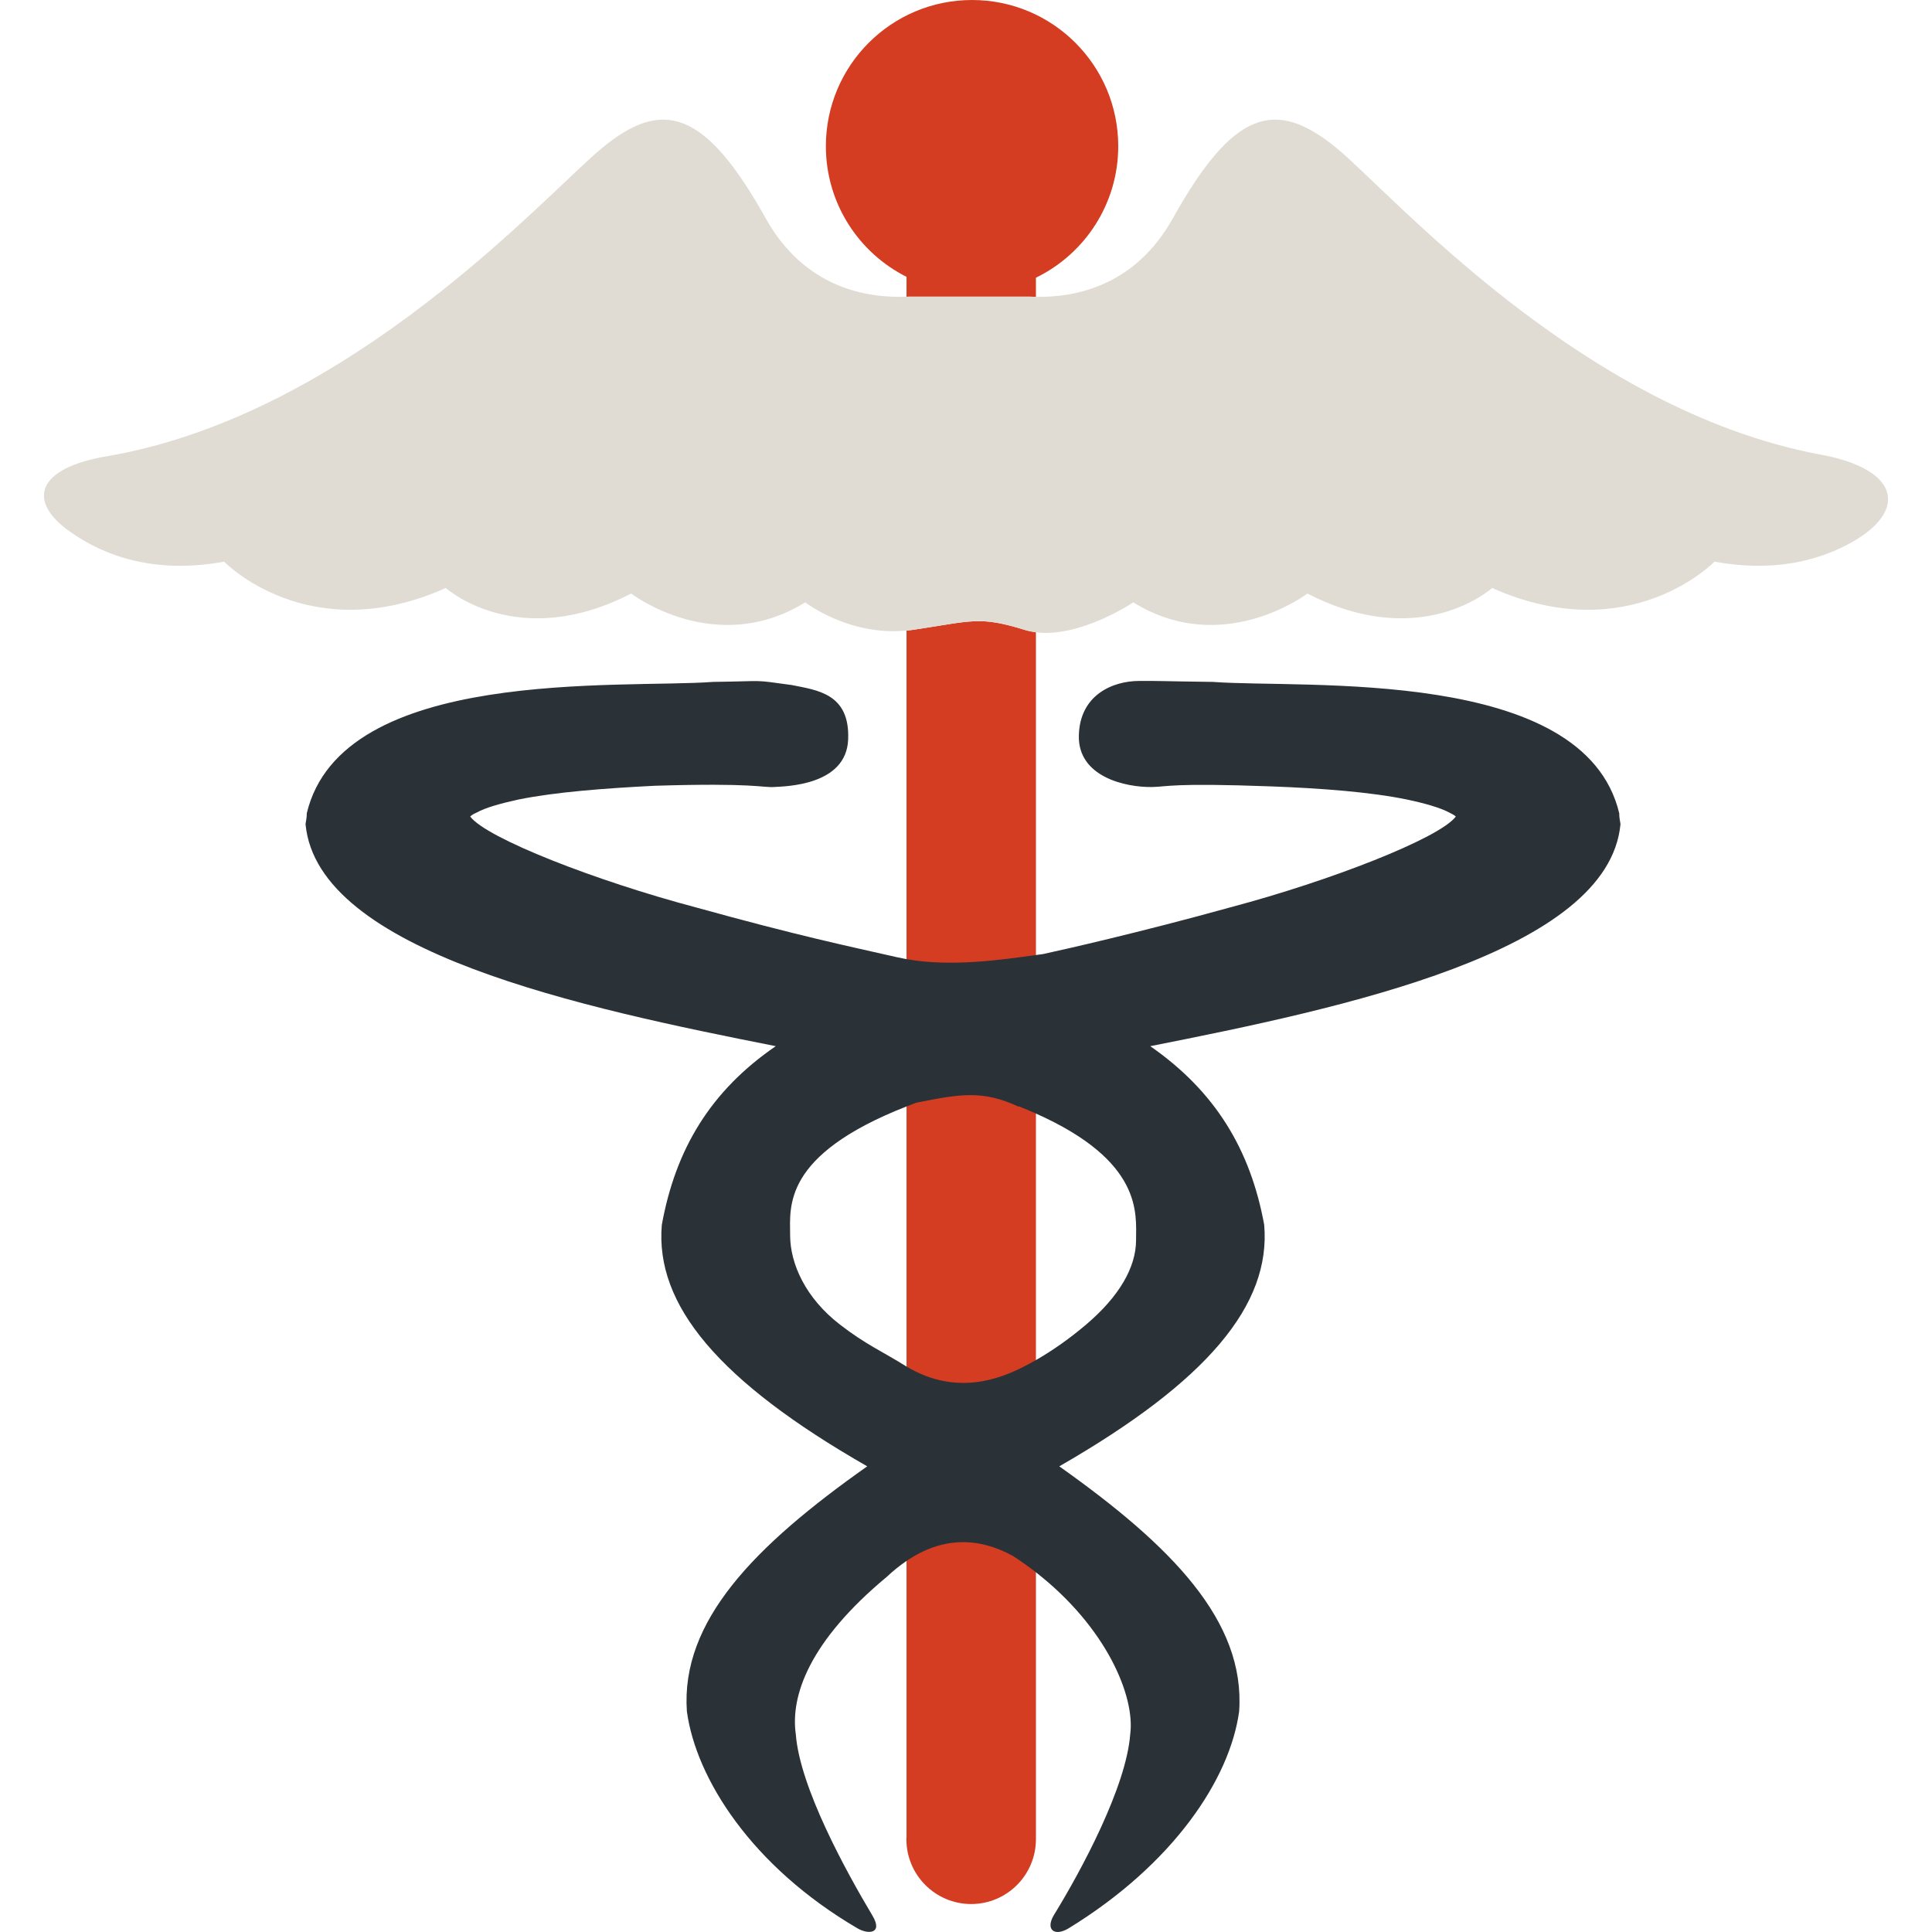
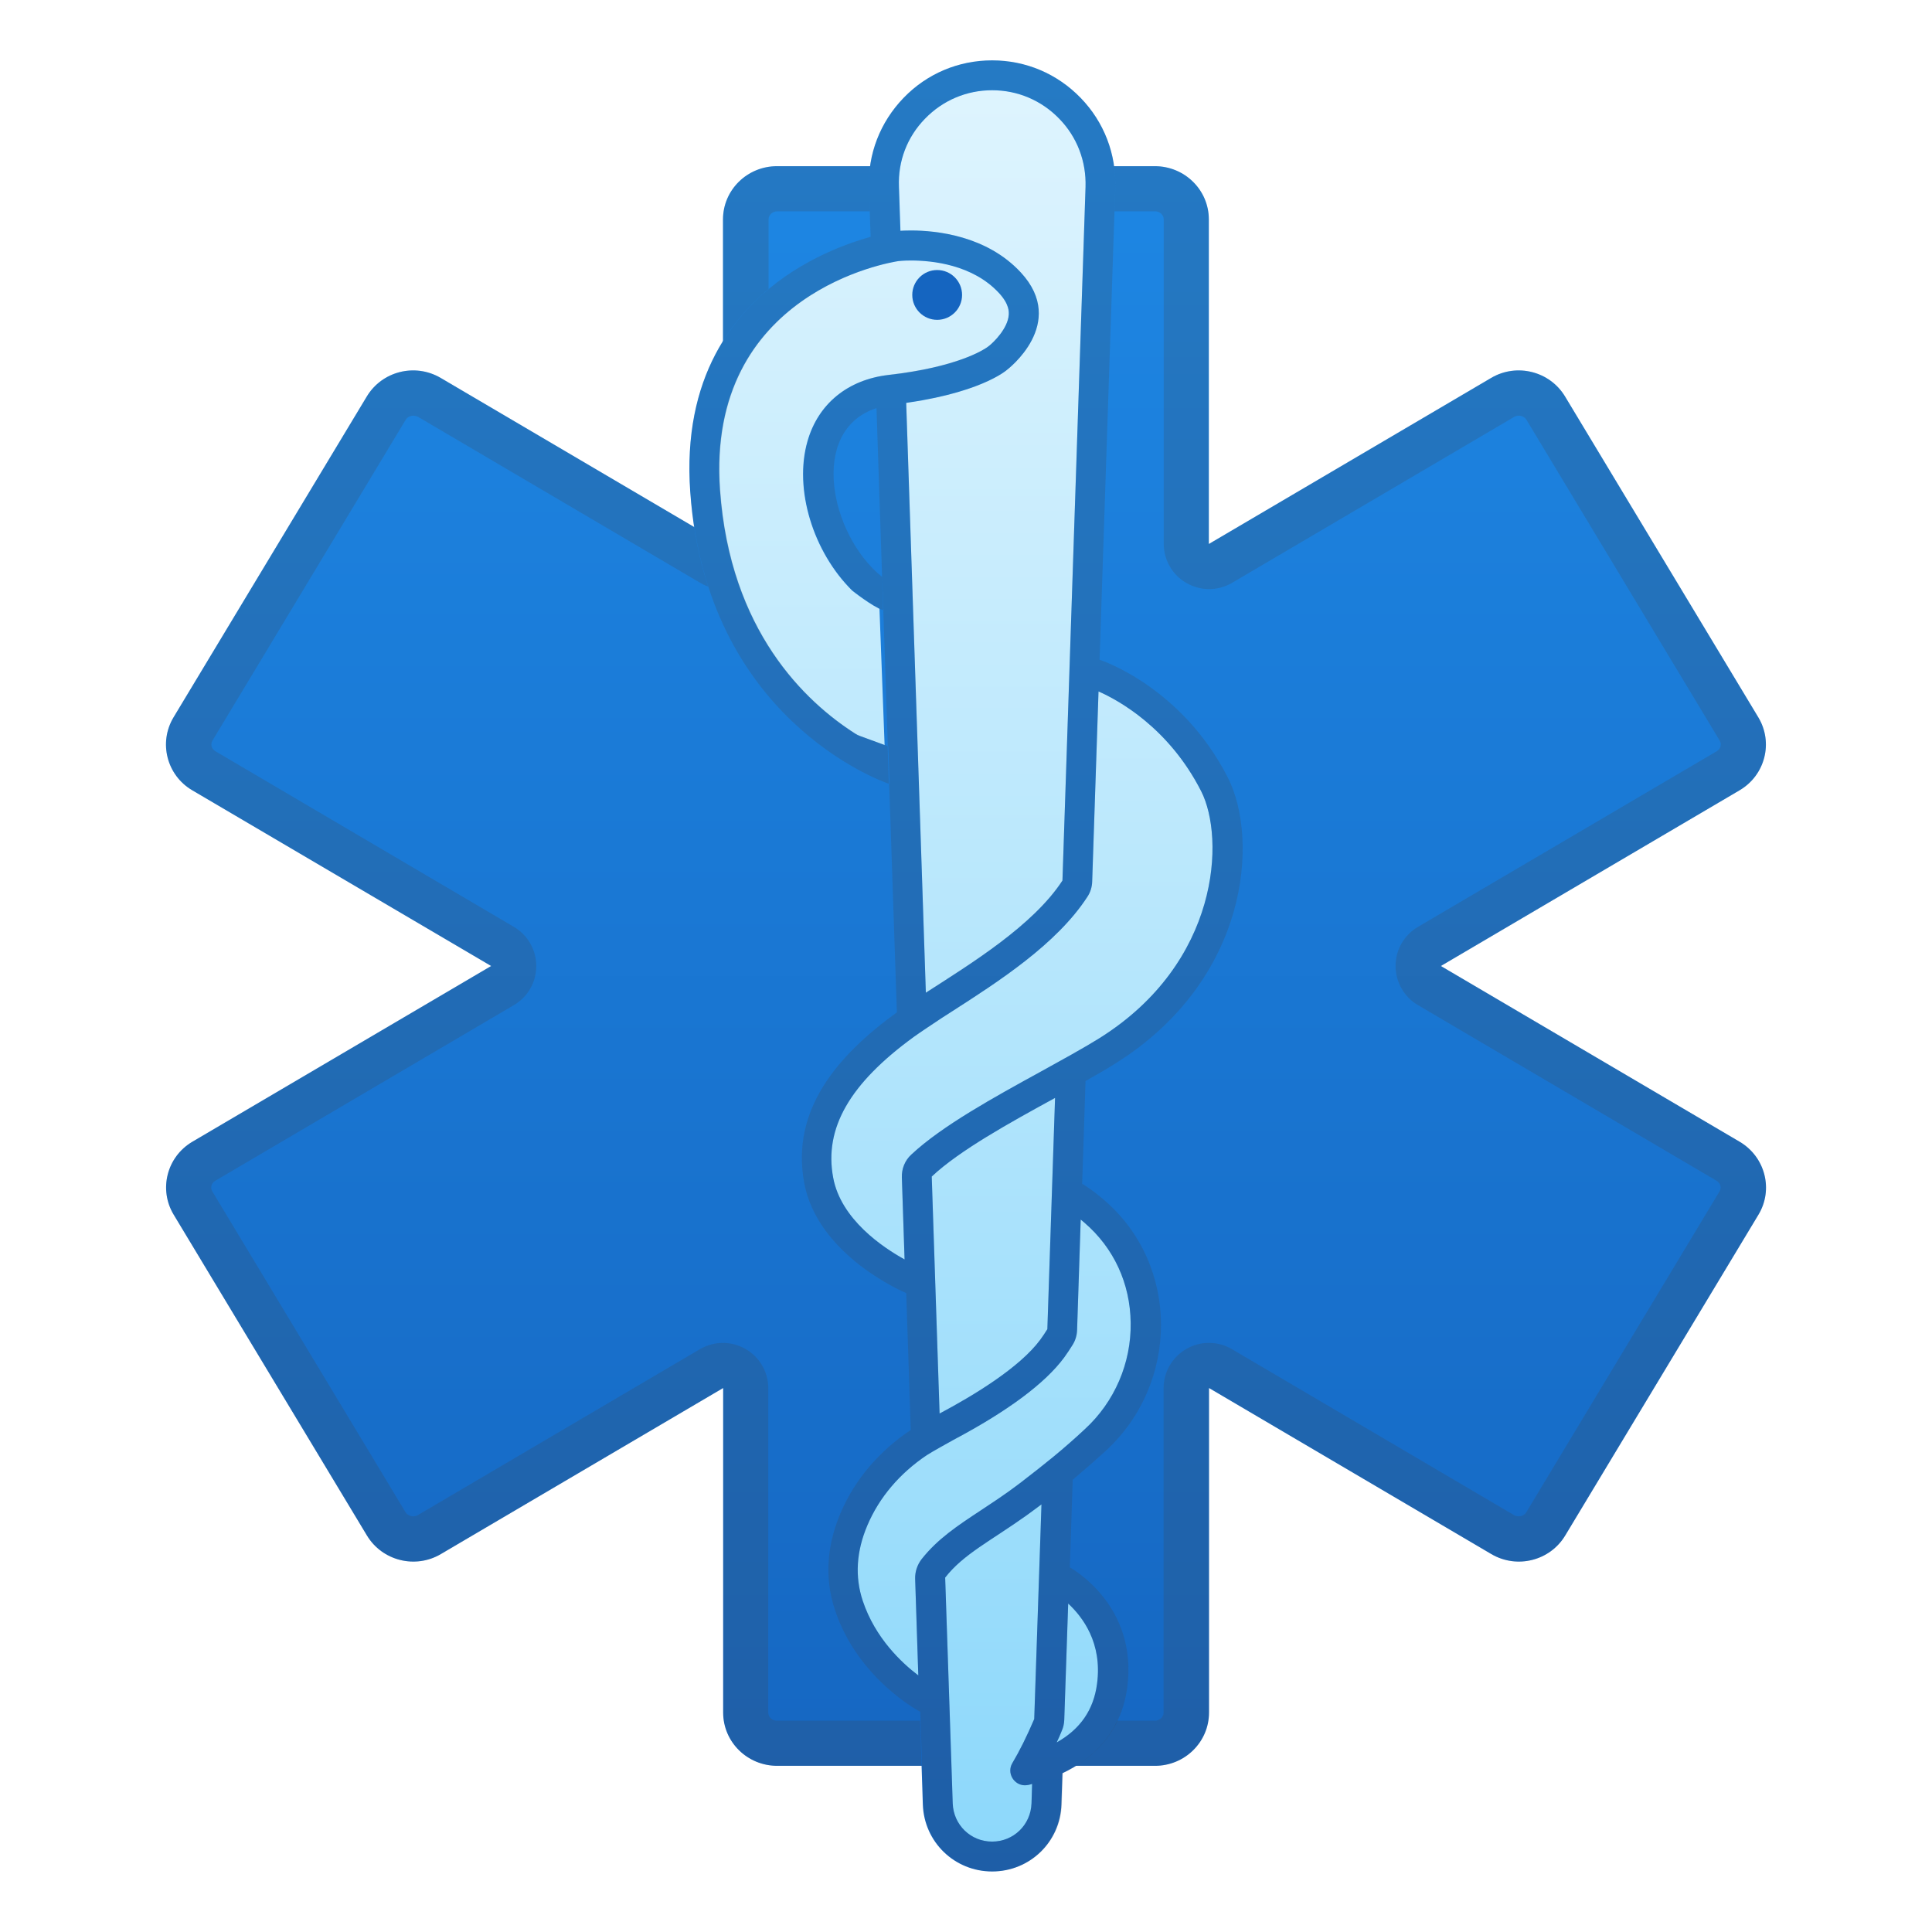
- <svg xmlns="http://www.w3.org/2000/svg" id="Capa_1" style="enable-background:new 0 0 385.786 385.786;" version="1.1" viewBox="0 0 385.786 385.786" xml:space="preserve">
+ <svg xmlns="http://www.w3.org/2000/svg" xmlns:xlink="http://www.w3.org/1999/xlink" width="128" height="128" style="enable-background:new 0 0 128 128;">
  <g>
-     <g id="Guides_For_Artboard_24_" />
-     <g id="Artwork_23_" />
-     <g id="Layer_2_23_">
+     <g>
      <g>
-         <g>
-           <path d="M182.171,125.785c-0.39,0.058-0.77,0.081-1.153,0.12v66.619c8.89,1.581,18.783,0.154,25.84-0.82      v-65.451c-0.741-0.095-1.472-0.24-2.182-0.46C195.47,122.948,194.167,124.007,182.171,125.785z" style="fill:#D43D21;" />
-           <path d="M194.102,0c-16.121,0-29.189,13.068-29.189,29.189c0,11.415,6.556,21.293,16.104,26.092v3.975      c0.177-0.007,0.354-0.013,0.526-0.021h24.007c0.421,0.021,0.859,0.034,1.307,0.041v-3.825      c9.729-4.734,16.435-14.714,16.435-26.261C223.292,13.068,210.224,0,194.102,0z" style="fill:#D43D21;" />
-         </g>
-         <path d="M216.928,264.451c6.499-5.537,9.923-11.332,9.923-16.837c0-5.238,1.412-15.716-19.993-25.257v49.227     C210.197,269.67,213.675,267.223,216.928,264.451z" style="fill:none;" />
-         <path d="M157.774,246.631c0,5.776,3.14,12.595,9.892,17.82c5.283,4.089,8.446,5.347,13.352,8.426v-51.94     C156.161,230.683,157.774,240.998,157.774,246.631z" style="fill:none;" />
-         <path d="M181.017,219.936v53.94c10.144,6.057,18.985,2.208,23.113,0.17     c0.893-0.44,1.806-0.936,2.727-1.463v-51.227c-1.091-0.486-2.222-0.971-3.434-1.451l-0.001,0.091     c-7.174-3.333-11.525-2.587-20.475-0.802C182.283,219.441,181.648,219.689,181.017,219.936z" style="fill:#D43D21;" />
-         <path d="M181.017,310.696v55.987c-0.009,0.189-0.028,0.377-0.028,0.569     c0,7.151,5.792,12.949,12.935,12.949s12.932-5.797,12.934-12.948v-54.288c-1.433-1.116-2.951-2.203-4.558-3.251     C195.224,305.823,188.037,305.928,181.017,310.696z" style="fill:#D43D21;" />
-         <path d="M203.423,220.997l0.001-0.091c1.212,0.48,2.343,0.965,3.434,1.451     c21.405,9.541,19.993,20.019,19.993,25.257c0,5.505-3.424,11.3-9.923,16.837c-3.253,2.772-6.73,5.219-10.07,7.133     c-0.921,0.527-1.834,1.022-2.727,1.463c-4.128,2.038-12.97,5.887-23.113-0.17c-4.905-3.079-8.068-4.337-13.352-8.426     c-6.752-5.226-9.892-12.044-9.892-17.82c0-5.633-1.613-15.947,23.243-25.694c0.631-0.247,1.266-0.495,1.931-0.741     C191.897,218.41,196.249,217.664,203.423,220.997z M181.017,191.524c-0.579-0.103-1.155-0.215-1.725-0.345     c-9.918-2.257-19.629-4.251-40.388-10.003c-19.88-5.268-41.76-13.786-45.014-18.13c0.253-0.25,0.627-0.517,1.254-0.767     c1.747-1,4.875-1.859,8.375-2.626c7.376-1.5,17.256-2.25,27.259-2.75c19.882-0.609,21.394,0.391,23.757,0.25     c2.362-0.142,14.446-0.291,14.826-9.478c0.379-9.187-6.162-9.857-11.287-10.89c-8.125-1.109-4.666-0.765-15.669-0.623     c-18.253,1.375-74.146-3.143-81.147,26.241c0,0.859-0.124,1.376-0.25,2.142c2.374,25.601,55.516,36.761,93.9,44.356     c-13.004,8.909-20.006,20.537-22.754,35.667c-1.376,16.005,11.377,31.259,41.013,48.232     c-22.507,15.88-37.264,30.884-36.011,48.921c1.82,13.42,12.942,30.984,34.096,43.347c2.104,1.229,5.139,1.093,2.952-2.569     c-5.301-8.879-14.496-25.626-15.294-36.183c-1.096-7.654,2.627-18.535,18.176-31.46c1.303-1.229,2.614-2.268,3.931-3.162     c7.02-4.768,14.206-4.873,21.282-0.981c1.606,1.048,3.125,2.135,4.558,3.251c14.065,10.958,19.847,24.778,18.825,32.353     c-0.792,10.494-9.759,27.178-15.199,36.021c-1.82,2.959,0.055,4.459,2.943,2.687c20.94-12.849,32.188-29.858,34.01-43.303     c1.254-18.037-13.504-33.041-35.916-48.921c29.541-16.974,42.295-32.228,40.918-48.232c-2.748-15.004-9.75-26.633-22.754-35.667     c38.385-7.596,91.526-18.756,93.9-44.356c-0.126-0.766-0.25-1.282-0.25-2.142c-7.002-29.384-62.895-24.866-81.146-26.241     c-11.004-0.142-9.636-0.209-14.786-0.188c-5.151,0.02-11.809,2.73-11.976,10.941c-0.166,8.21,9.308,10.326,14.631,10.237     c3.111-0.052,3.875-0.859,23.758-0.125c10.002,0.375,19.882,1.125,27.131,2.625c3.628,0.767,6.629,1.626,8.503,2.626     c0.5,0.25,1,0.517,1.253,0.767c-3.254,4.344-25.134,12.862-45.014,18.13c-18.237,5.054-33.373,8.459-37.405,9.332     c-0.46,0.062-0.937,0.128-1.426,0.195C199.801,191.678,189.907,193.105,181.017,191.524z" style="fill:#2B3237;" />
-         <path d="M363.591,90.785c-48.088-8.912-86.096-52.576-96.771-61.277     c-12.128-9.895-20.507-7.628-32.634,14.113c-7.574,13.507-19.405,15.781-27.328,15.654c-0.447-0.007-0.886-0.021-1.307-0.041     h-24.007c-0.172,0.009-0.35,0.015-0.526,0.021c-7.908,0.286-20.281-1.677-28.108-15.635     c-12.127-21.741-20.63-24.008-32.633-14.113c-10.845,8.838-49.933,53.278-99.051,61.62c-13.646,2.317-16.077,8.77-7.286,15.014     c6.886,4.89,16.921,8.541,30.814,6.015c0,0,16.882,17.506,44.263,5.252c0,0,14.254,12.863,37.011,1.109     c0,0,16.755,12.863,34.761,1.767c0,0,8.794,6.789,20.229,5.621c0.384-0.039,0.764-0.063,1.153-0.12     c11.996-1.777,13.299-2.837,22.505,0.008c0.71,0.22,1.44,0.365,2.182,0.46c8.868,1.138,19.449-5.969,19.449-5.969     c17.882,11.097,34.761-1.767,34.761-1.767c22.756,11.754,36.884-1.109,36.884-1.109c27.509,12.254,44.39-5.252,44.39-5.252     c11.498,2.091,20.354-0.05,26.968-3.622C380.892,102.279,379.746,93.779,363.591,90.785z" style="fill:#E0DCD3;" />
+         <linearGradient id="SVGID_1_" gradientUnits="userSpaceOnUse" x1="-80" x2="-80" y1="3" y2="124.25">
+           <stop offset="0" style="stop-color:#80D8FF" />
+           <stop offset="1" style="stop-color:#0091EA" />
+         </linearGradient>
+         <path d="M-73,11.01C-73,7.14-76.13,4-80,4s-7,3.14-7,7.01c0,2.44,1.25,4.58,3.13,5.84l2.88,106.17 c0.05,1.32,1.93,1.32,1.97,0l2.88-106.17C-74.25,15.59-73,13.44-73,11.01z" style="fill:url(#SVGID_1_);" />
+         <linearGradient id="SVGID_2_" gradientUnits="userSpaceOnUse" x1="-112.39" x2="-112.39" y1="3" y2="124.25">
+           <stop offset="0" style="stop-color:#80D8FF" />
+           <stop offset="1" style="stop-color:#0091EA" />
+         </linearGradient>
+         <path d="M-86.54,18.4c-1.93,0.12-5.99-0.01-7.46-2.86c-1.96-3.8-1.83-8.78-7.47-7.34 c-5.63,1.44-12.57,5.37-18.99,5.37s-18.64-2.88-19.52,0.52c-0.58,2.25,9.54,6.96,9.94,7.05c0.16,0.03,0.27,0.18,0.26,0.34 c-0.07,0.82-0.16,4.18,3.16,5.32c3.16,1.09,5.69,0.09,6.45-0.27c0.12-0.06,0.26,0.01,0.29,0.14c0.22,0.88,1.21,3.78,4.53,4.33 c3.21,0.53,5.45-0.5,6.17-0.9c0.13-0.07,0.28-0.02,0.33,0.12c0.32,0.84,1.62,3.41,5.68,3.41c3.86,0,5.06-1.17,5.39-1.64 c0.06-0.08,0.18-0.08,0.23,0c0.65,0.98,3.97,5.19,12.01,3.54c0.46-0.09,0.78-0.52,0.76-0.99c-0.14-2.8-0.61-12.06-0.7-15.2 C-85.5,18.79-85.98,18.37-86.54,18.4z" style="fill:url(#SVGID_2_);" />
+         <linearGradient id="SVGID_3_" gradientUnits="userSpaceOnUse" x1="-47.61" x2="-47.61" y1="3" y2="124.25">
+           <stop offset="0" style="stop-color:#80D8FF" />
+           <stop offset="1" style="stop-color:#0091EA" />
+         </linearGradient>
+         <path d="M-20.02,14.1c-0.87-3.41-13.1-0.52-19.52-0.52S-52.9,9.65-58.53,8.2 c-5.63-1.44-5.5,3.54-7.47,7.34c-1.47,2.85-5.53,2.97-7.46,2.86c-0.56-0.03-1.04,0.39-1.06,0.95c-0.09,3.14-0.56,12.4-0.7,15.2 c-0.02,0.47,0.3,0.9,0.76,0.99c8.04,1.64,11.35-2.56,12.01-3.54c0.06-0.09,0.18-0.09,0.23,0c0.33,0.47,1.53,1.64,5.39,1.64 c4.05,0,5.36-2.57,5.68-3.41c0.05-0.13,0.21-0.19,0.33-0.12c0.72,0.4,2.97,1.44,6.17,0.9c3.32-0.55,4.3-3.45,4.53-4.33 c0.03-0.13,0.17-0.19,0.29-0.14c0.76,0.36,3.28,1.37,6.45,0.27c3.32-1.15,3.24-4.5,3.16-5.32c-0.01-0.17,0.09-0.31,0.26-0.34 C-29.56,21.07-19.45,16.35-20.02,14.1z" style="fill:url(#SVGID_3_);" />
+       </g>
+       <g style="opacity:0.2;">
+         <path d="M-80,6c2.76,0,5,2.25,5,5.01c0,1.68-0.84,3.24-2.24,4.17c-0.54,0.36-0.87,0.96-0.89,1.61 L-80,85.61l-1.87-68.82c-0.02-0.65-0.35-1.25-0.89-1.61c-1.4-0.93-2.24-2.49-2.24-4.17C-85,8.25-82.76,6-80,6 M-80,4 c-3.87,0-7,3.14-7,7.01c0,2.44,1.25,4.58,3.13,5.84l2.88,106.17c0.02,0.66,0.5,0.99,0.99,0.99s0.96-0.33,0.99-0.99l2.88-106.17 c1.89-1.25,3.13-3.4,3.13-5.84C-73,7.14-76.13,4-80,4L-80,4z" style="fill:#424242;" />
+         <path d="M-99.67,9.95L-99.67,9.95c1.16,0,1.58,0.55,2.63,3.46c0.34,0.95,0.73,2.03,1.26,3.05 c1.32,2.56,4.27,3.97,8.31,3.97c0.01,0,0.02,0,0.02,0c0.13,3.42,0.47,10.16,0.63,13.31c-0.77,0.12-1.52,0.18-2.22,0.18 c-4.59,0-6.5-2.52-6.83-3.03c-0.4-0.6-1.07-0.96-1.78-0.96c-0.7,0-1.36,0.34-1.75,0.9c-0.01,0.01-0.72,0.8-3.76,0.8 c-2.71,0-3.56-1.48-3.81-2.12c-0.33-0.86-1.16-1.44-2.08-1.44c-0.38,0-0.76,0.1-1.09,0.28c-0.34,0.19-1.58,0.8-3.42,0.8 c-0.48,0-0.97-0.04-1.46-0.12c-2.07-0.34-2.73-2.11-2.92-2.85c-0.25-0.98-1.13-1.66-2.14-1.66c-0.33,0-0.66,0.08-0.96,0.22 c-0.28,0.13-1.29,0.57-2.67,0.57c-0.76,0-1.52-0.13-2.26-0.39c-1.79-0.62-1.91-2.3-1.82-3.25c0.1-1.11-0.61-2.13-1.66-2.44 c-1.51-0.58-6.25-3.08-8.01-4.62c0.45-0.09,1.17-0.17,2.28-0.17c2.12,0,4.81,0.29,7.42,0.57c2.68,0.29,5.21,0.56,7.3,0.56 c4.55,0,9.26-1.79,13.42-3.36c2.17-0.82,4.22-1.6,6.07-2.07C-100.47,10.01-100.03,9.95-99.67,9.95 M-99.67,7.95 c-0.53,0-1.12,0.08-1.8,0.25c-5.63,1.44-12.57,5.37-18.99,5.37c-4.03,0-10.36-1.14-14.72-1.14c-2.58,0-4.47,0.4-4.79,1.66 c-0.58,2.25,9.54,6.96,9.94,7.05c0.16,0.03,0.27,0.18,0.26,0.34c-0.07,0.82-0.16,4.18,3.16,5.32c1.06,0.36,2.04,0.5,2.91,0.5 c1.74,0,3.03-0.53,3.54-0.77c0.03-0.01,0.06-0.02,0.09-0.02c0.09,0,0.17,0.06,0.2,0.16c0.22,0.88,1.21,3.78,4.53,4.33 c0.63,0.11,1.23,0.15,1.78,0.15c2.25,0,3.81-0.73,4.39-1.05c0.04-0.02,0.08-0.03,0.12-0.03c0.09,0,0.18,0.05,0.21,0.15 c0.32,0.84,1.62,3.41,5.68,3.41c3.86,0,5.06-1.17,5.39-1.64c0.03-0.04,0.07-0.06,0.12-0.06c0.04,0,0.09,0.02,0.12,0.07 c0.55,0.82,2.98,3.92,8.5,3.92c1.05,0,2.22-0.11,3.51-0.38c0.46-0.09,0.78-0.52,0.76-0.99c-0.14-2.8-0.61-12.06-0.7-15.2 c-0.02-0.54-0.46-0.95-0.99-0.95c-0.02,0-0.04,0-0.06,0c-0.27,0.02-0.59,0.03-0.93,0.03c-2.09,0-5.26-0.44-6.53-2.89 C-95.73,12.2-95.84,7.95-99.67,7.95L-99.67,7.95z" style="fill:#424242;" />
+         <path d="M-60.33,9.95L-60.33,9.95c0.37,0,0.81,0.06,1.31,0.19c1.85,0.47,3.9,1.25,6.07,2.07 c4.16,1.58,8.87,3.36,13.42,3.36c2.09,0,4.62-0.27,7.3-0.56c2.61-0.28,5.31-0.57,7.42-0.57c1.11,0,1.82,0.08,2.28,0.17 c-1.76,1.54-6.51,4.04-8.01,4.62c-1.06,0.31-1.76,1.33-1.66,2.44c0.09,0.95-0.04,2.64-1.82,3.25c-0.74,0.26-1.5,0.39-2.26,0.39 c-1.38,0-2.39-0.44-2.67-0.57c-0.3-0.14-0.63-0.22-0.96-0.22c-1.01,0-1.89,0.68-2.14,1.66c-0.19,0.74-0.85,2.51-2.92,2.85 c-0.49,0.08-0.98,0.12-1.46,0.12c-1.84,0-3.08-0.61-3.42-0.8c-0.33-0.19-0.71-0.28-1.09-0.28c-0.92,0-1.76,0.58-2.08,1.44 c-0.24,0.64-1.1,2.12-3.81,2.12c-3.02,0-3.74-0.78-3.75-0.78l0,0c-0.4-0.58-1.06-0.92-1.76-0.92c-0.72,0-1.39,0.36-1.78,0.96 c-0.34,0.51-2.25,3.03-6.83,3.03c-0.71,0-1.45-0.06-2.22-0.18c0.16-3.15,0.5-9.9,0.62-13.31c0.01,0,0.02,0,0.02,0 c4.03,0,6.98-1.41,8.31-3.97c0.53-1.02,0.92-2.1,1.26-3.05C-61.92,10.5-61.5,9.95-60.33,9.95 M-60.33,7.95 c-3.83,0-3.93,4.25-5.66,7.6c-1.27,2.45-4.44,2.89-6.53,2.89c-0.34,0-0.66-0.01-0.93-0.03c-0.02,0-0.04,0-0.06,0 c-0.53,0-0.98,0.41-0.99,0.95c-0.09,3.14-0.56,12.4-0.7,15.2c-0.02,0.47,0.3,0.9,0.76,0.99c1.29,0.26,2.46,0.38,3.51,0.38 c5.52,0,7.95-3.1,8.5-3.92c0.03-0.04,0.07-0.07,0.12-0.07c0.04,0,0.09,0.02,0.12,0.06c0.33,0.47,1.53,1.64,5.39,1.64 c4.05,0,5.36-2.57,5.68-3.41c0.04-0.09,0.12-0.15,0.21-0.15c0.04,0,0.08,0.01,0.12,0.03c0.58,0.32,2.14,1.05,4.39,1.05 c0.55,0,1.15-0.04,1.78-0.15c3.32-0.55,4.3-3.45,4.53-4.33c0.02-0.1,0.11-0.16,0.2-0.16c0.03,0,0.06,0.01,0.09,0.02 c0.5,0.24,1.8,0.77,3.54,0.77c0.87,0,1.86-0.13,2.91-0.5c3.32-1.15,3.24-4.5,3.16-5.32c-0.01-0.17,0.09-0.31,0.26-0.34 c0.4-0.09,10.52-4.8,9.94-7.05c-0.32-1.27-2.22-1.66-4.79-1.66c-4.36,0-10.69,1.14-14.72,1.14c-6.42,0-13.36-3.93-18.99-5.37 C-59.21,8.03-59.81,7.95-60.33,7.95L-60.33,7.95z" style="fill:#424242;" />
+       </g>
+     </g>
+     <g>
+       <g>
+         <linearGradient id="SVGID_4_" gradientUnits="userSpaceOnUse" x1="-84.842" x2="-84.842" y1="3" y2="124.25">
+           <stop offset="0" style="stop-color:#80D8FF" />
+           <stop offset="1" style="stop-color:#0091EA" />
+         </linearGradient>
+         <path d="M-84.43,86.9c4.12-2.23,11-3.12,14.71-5.22c3.53-1.46,8.57-6.91,3.71-11.79 c-6.52-6.54-15.91-6.8-18.71-7.73c-2.81-0.93-17.62-7.57-12.63-14.68c0,0,7.49,2.32,11.38-0.93c0,0,3.27-1.55-0.94-4.79 c-4.21-3.25-7.17-6.03-12.94-2.32c-5.77,3.71-7.33,11.59-4.37,16.69c2.96,5.1,4.25,9.33,26.86,14.9c0,0,8.11,3.98,2.27,6.01 c-4.8,1.67-15.81,3.75-18.42,9.96c-2.76,6.57,2.65,9.14,8.55,10.18c5.9,1.04,9.19,3.08,4.84,5.08c-2.48,1.14-6.92,2.77-7.76,7.66 c-0.28,1.64,0.94,9.65,11.2,10.06c0,0-10.6-6.93-5.03-11.31c4.22-3.32,9.32-3.65,10.24-7.57c1.17-4.99-4.23-7.62-7.67-7.97 C-82.44,92.81-91.11,90.53-84.43,86.9z" style="fill:url(#SVGID_4_);" />
+       </g>
+       <g style="opacity:0.2;">
+         <path d="M-94.79,39.67c1.94,0,3.72,1.38,5.97,3.13l0.69,0.54c0.92,0.71,1.23,1.17,1.33,1.37 c-0.02,0.01-0.03,0.02-0.05,0.03c-0.18,0.07-0.25,0.13-0.4,0.26c-1.26,1.05-3.19,1.27-4.59,1.27c-2.57,0-4.9-0.71-4.93-0.71 c-0.2-0.06-0.39-0.09-0.59-0.09c-0.64,0-1.26,0.31-1.64,0.85c-1.39,1.98-1.74,4.18-1.01,6.36c2.29,6.9,14.53,11.33,14.65,11.37 c0.74,0.24,1.7,0.42,2.92,0.65c3.87,0.72,10.34,1.91,15.01,6.59c1.17,1.17,1.61,2.36,1.36,3.65c-0.42,2.08-2.57,4.11-4.41,4.88 c-0.08,0.03-0.15,0.07-0.22,0.11c-1.64,0.93-4.22,1.66-6.73,2.37c-2.8,0.79-5.69,1.61-7.96,2.84c-2.66,1.44-3.82,3.12-3.45,4.99 c0.82,4.08,9.13,4.97,9.48,5c1.85,0.19,4.3,1.2,5.42,2.76c0.58,0.82,0.75,1.72,0.51,2.76c-0.34,1.44-1.77,2.19-4.27,3.39 c-1.64,0.79-3.49,1.68-5.26,3.07c-2.07,1.62-2.44,3.51-2.38,4.8c0.03,0.59,0.14,1.17,0.34,1.73c-0.89-1.61-0.96-3.12-0.93-3.38 c0.59-3.48,3.6-4.83,6.02-5.91c0.21-0.09,0.41-0.18,0.6-0.27c2.3-1.06,3.35-2.43,3.14-4.08c-0.29-2.27-3.06-3.83-8.46-4.79 c-3.9-0.69-6.41-1.89-7.27-3.46c-0.55-1.01-0.48-2.31,0.22-3.98c1.78-4.24,9.2-6.43,14.11-7.88c1.15-0.34,2.24-0.66,3.13-0.97 c2.73-0.95,3.38-2.48,3.45-3.6c0.18-2.97-3.78-5.25-5.5-6.09c-0.13-0.06-0.26-0.11-0.4-0.15C-97.42,64.03-99.55,60.3-102,55.97 c-0.16-0.28-0.32-0.56-0.48-0.84c-2.32-4-1.37-10.73,3.72-14C-97.25,40.15-95.95,39.67-94.79,39.67L-94.79,39.67 M-94.79,37.67 c-1.47,0-3.1,0.51-5.06,1.77c-5.77,3.71-7.33,11.59-4.37,16.69c2.96,5.1,4.25,9.33,26.86,14.9c0,0,8.11,3.98,2.27,6.01 c-4.8,1.67-15.81,3.75-18.42,9.96c-2.76,6.57,2.65,9.14,8.55,10.18c5.9,1.04,9.19,3.08,4.84,5.08c-2.48,1.14-6.92,2.77-7.76,7.66 c-0.28,1.64,0.94,9.65,11.2,10.06c0,0-10.6-6.93-5.03-11.31c4.22-3.32,9.32-3.65,10.24-7.57c1.17-4.99-4.23-7.62-7.67-7.97 c-3.3-0.34-11.97-2.62-5.29-6.24c4.12-2.23,11-3.12,14.71-5.22c3.53-1.46,8.57-6.91,3.71-11.79c-6.52-6.54-15.91-6.8-18.71-7.73 c-2.81-0.93-17.62-7.57-12.63-14.68c0,0,2.59,0.8,5.52,0.8c2.05,0,4.26-0.39,5.87-1.73c0,0,3.27-1.55-0.94-4.79 C-89.69,39.61-91.93,37.67-94.79,37.67L-94.79,37.67z" style="fill:#424242;" />
+       </g>
+     </g>
+     <g>
+       <g>
+         <linearGradient id="SVGID_5_" gradientTransform="matrix(-1 0 0 1 -86.316 0)" gradientUnits="userSpaceOnUse" x1="-11.158" x2="-11.158" y1="3" y2="124.25">
+           <stop offset="0" style="stop-color:#80D8FF" />
+           <stop offset="1" style="stop-color:#0091EA" />
+         </linearGradient>
+         <path d="M-75.57,86.9c-4.12-2.23-11-3.12-14.71-5.22c-3.53-1.46-8.57-6.91-3.71-11.79 c6.52-6.54,15.91-6.8,18.71-7.73c2.81-0.93,17.62-7.57,12.63-14.68c0,0-7.49,2.32-11.38-0.93c0,0-3.27-1.55,0.94-4.79 c4.21-3.25,7.17-6.03,12.94-2.32c5.77,3.71,7.33,11.59,4.37,16.69c-2.96,5.1-4.25,9.33-26.86,14.9c0,0-8.11,3.98-2.27,6.01 c4.8,1.67,15.81,3.75,18.42,9.96c2.76,6.57-2.65,9.14-8.55,10.18c-5.9,1.04-9.19,3.08-4.84,5.08c2.48,1.14,6.92,2.77,7.76,7.66 c0.28,1.64-0.94,9.65-11.2,10.06c0,0,10.6-6.93,5.03-11.31c-4.22-3.32-9.32-3.65-10.24-7.57c-1.17-4.99,4.23-7.62,7.67-7.97 C-77.56,92.81-68.89,90.53-75.57,86.9z" style="fill:url(#SVGID_5_);" />
+       </g>
+       <g style="opacity:0.2;">
+         <path d="M-65.21,39.67c1.16,0,2.46,0.47,3.98,1.45c5.09,3.27,6.04,10.01,3.72,14 c-0.16,0.28-0.32,0.56-0.48,0.84c-2.46,4.32-4.58,8.06-25.12,13.12c-0.14,0.03-0.27,0.08-0.4,0.15c-1.71,0.84-5.68,3.12-5.5,6.09 c0.07,1.12,0.72,2.65,3.45,3.6c0.89,0.31,1.98,0.63,3.13,0.97c4.91,1.45,12.32,3.64,14.11,7.88c0.7,1.67,0.77,2.97,0.22,3.98 c-0.86,1.58-3.38,2.78-7.27,3.46c-5.4,0.95-8.17,2.52-8.46,4.79c-0.21,1.65,0.84,3.03,3.14,4.08c0.19,0.09,0.39,0.18,0.6,0.27 c2.42,1.09,5.43,2.44,6.02,5.91c0.04,0.27-0.04,1.77-0.93,3.38c0.19-0.57,0.31-1.15,0.34-1.73c0.06-1.29-0.31-3.17-2.38-4.8 c-1.77-1.39-3.62-2.28-5.26-3.07c-2.5-1.2-3.93-1.95-4.27-3.39c-0.24-1.04-0.08-1.94,0.51-2.76c1.12-1.56,3.57-2.57,5.42-2.76 c0.35-0.04,8.67-0.93,9.48-5c0.37-1.87-0.78-3.54-3.45-4.99c-2.26-1.23-5.16-2.05-7.96-2.84c-2.5-0.71-5.09-1.44-6.73-2.37 c-0.07-0.04-0.14-0.08-0.22-0.11c-1.84-0.76-4-2.8-4.41-4.88c-0.26-1.28,0.19-2.48,1.36-3.65c4.67-4.68,11.14-5.88,15.01-6.59 c1.22-0.23,2.18-0.4,2.92-0.65c0.12-0.04,12.37-4.47,14.65-11.37c0.72-2.19,0.37-4.38-1.01-6.36c-0.38-0.54-1-0.85-1.64-0.85 c-0.2,0-0.4,0.03-0.59,0.09c-0.02,0.01-2.33,0.71-4.93,0.71c-1.4,0-3.33-0.22-4.59-1.27c-0.13-0.11-0.27-0.2-0.43-0.27 c0,0-0.01-0.01-0.02-0.02c0.1-0.2,0.41-0.67,1.33-1.38l0.69-0.54C-68.93,41.06-67.15,39.67-65.21,39.67 M-65.21,37.67 c-2.86,0-5.1,1.94-7.88,4.09c-4.21,3.25-0.94,4.79-0.94,4.79c1.61,1.34,3.82,1.73,5.87,1.73c2.93,0,5.52-0.8,5.52-0.8 c4.99,7.11-9.82,13.76-12.63,14.68c-2.81,0.93-12.2,1.19-18.71,7.73c-4.86,4.87,0.18,10.32,3.71,11.79 c3.71,2.1,10.59,2.99,14.71,5.22c6.68,3.63-1.99,5.91-5.29,6.24c-3.44,0.35-8.84,2.98-7.67,7.97c0.92,3.93,6.02,4.26,10.24,7.57 c5.57,4.38-5.03,11.31-5.03,11.31c10.26-0.42,11.48-8.42,11.2-10.06c-0.84-4.89-5.28-6.52-7.76-7.66 c-4.36-2.01-1.06-4.04,4.84-5.08c5.9-1.04,11.31-3.61,8.55-10.18c-2.61-6.21-13.62-8.3-18.42-9.96 c-5.84-2.03,2.27-6.01,2.27-6.01c22.61-5.56,23.9-9.8,26.86-14.9c2.96-5.1,1.4-12.98-4.37-16.69 C-62.11,38.18-63.74,37.67-65.21,37.67L-65.21,37.67z" style="fill:#424242;" />
      </g>
    </g>
  </g>
-   <g />
-   <g />
-   <g />
-   <g />
-   <g />
-   <g />
-   <g />
-   <g />
-   <g />
-   <g />
-   <g />
-   <g />
-   <g />
-   <g />
-   <g />
+   <g>
+     <g>
+       <defs>
+         <path id="SVGID_6_" d="M115.25,75.64L95.46,64l19.79-11.64c1.7-1,2.25-3.17,1.24-4.84l-12.8-21.25c-1.01-1.68-3.21-2.23-4.9-1.23 l-18.7,11v-21.5c0-1.95-1.6-3.53-3.58-3.53H51.48c-1.98,0-3.58,1.58-3.58,3.53v21.5l-18.7-11c-1.7-1-3.89-0.45-4.9,1.23 L11.5,47.52c-1.01,1.68-0.45,3.85,1.24,4.84L32.54,64L12.75,75.64c-1.7,1-2.25,3.17-1.24,4.84l12.8,21.25 c1.01,1.68,3.21,2.23,4.9,1.23l18.7-11v21.5c0,1.95,1.6,3.53,3.58,3.53h25.03c1.98,0,3.58-1.58,3.58-3.53v-21.5l18.7,11 c1.7,1,3.89,0.45,4.9-1.23l12.8-21.25C117.51,78.81,116.95,76.64,115.25,75.64z" />
+       </defs>
+       <clipPath id="SVGID_7_">
+         <use style="overflow:visible;" xlink:href="#SVGID_6_" />
+       </clipPath>
+       <linearGradient id="SVGID_8_" gradientUnits="userSpaceOnUse" x1="64" x2="64" y1="4.833" y2="124.477">
+         <stop offset="0" style="stop-color:#1E88E5" />
+         <stop offset="1" style="stop-color:#1565C0" />
+       </linearGradient>
+       <path d="M115.25,75.64L95.46,64l19.79-11.64c1.7-1,2.25-3.17,1.24-4.84 l-12.8-21.25c-1.01-1.68-3.21-2.23-4.9-1.23l-18.7,11v-21.5c0-1.95-1.6-3.53-3.58-3.53H51.48c-1.98,0-3.58,1.58-3.58,3.53v21.5 l-18.7-11c-1.7-1-3.89-0.45-4.9,1.23L11.5,47.52c-1.01,1.68-0.45,3.85,1.24,4.84L32.54,64L12.75,75.64c-1.7,1-2.25,3.17-1.24,4.84 l12.8,21.25c1.01,1.68,3.21,2.23,4.9,1.23l18.7-11v21.5c0,1.95,1.6,3.53,3.58,3.53h25.03c1.98,0,3.58-1.58,3.58-3.53v-21.5 l18.7,11c1.7,1,3.89,0.45,4.9-1.23l12.8-21.25C117.51,78.81,116.95,76.64,115.25,75.64z" style="clip-path:url(#SVGID_7_);fill:url(#SVGID_8_);" />
+     </g>
+     <g style="opacity:0.2;">
+       <defs>
+         <path id="SVGID_9_" d="M115.25,75.64L95.46,64l19.79-11.64c1.7-1,2.25-3.17,1.24-4.84l-12.8-21.25 c-1.01-1.68-3.21-2.23-4.9-1.23l-18.7,11v-21.5c0-1.95-1.6-3.53-3.58-3.53H51.48c-1.98,0-3.58,1.58-3.58,3.53v21.5l-18.7-11 c-1.7-1-3.89-0.45-4.9,1.23L11.5,47.52c-1.01,1.68-0.45,3.85,1.24,4.84L32.54,64L12.75,75.64c-1.7,1-2.25,3.17-1.24,4.84 l12.8,21.25c1.01,1.68,3.21,2.23,4.9,1.23l18.7-11v21.5c0,1.95,1.6,3.53,3.58,3.53h25.03c1.98,0,3.58-1.58,3.58-3.53v-21.5 l18.7,11c1.7,1,3.89,0.45,4.9-1.23l12.8-21.25C117.51,78.81,116.95,76.64,115.25,75.64z" style="opacity:0.2;" />
+       </defs>
+       <clipPath id="SVGID_10_">
+         <use style="overflow:visible;" xlink:href="#SVGID_9_" />
+       </clipPath>
+       <g style="clip-path:url(#SVGID_10_);">
+         <path d="M76.52,14c0.32,0,0.58,0.24,0.58,0.53v21.5c0,1.08,0.58,2.07,1.51,2.6 c0.46,0.26,0.98,0.4,1.49,0.4c0.53,0,1.05-0.14,1.52-0.41l18.7-11c0.09-0.06,0.2-0.08,0.3-0.08c0.08,0,0.35,0.02,0.51,0.27 l12.8,21.25c0.07,0.12,0.09,0.25,0.06,0.38c-0.02,0.1-0.09,0.23-0.25,0.33L93.94,61.41c-0.92,0.54-1.48,1.52-1.48,2.59 c0,1.06,0.56,2.05,1.48,2.59l19.79,11.64c0.16,0.1,0.23,0.23,0.25,0.33c0.03,0.13,0.01,0.26-0.06,0.38l-12.8,21.25 c-0.15,0.25-0.43,0.27-0.51,0.27c-0.11,0-0.21-0.03-0.3-0.08l-18.7-11c-0.47-0.28-0.99-0.41-1.52-0.41 c-0.51,0-1.03,0.13-1.49,0.4c-0.93,0.53-1.51,1.53-1.51,2.6v21.5c0,0.29-0.26,0.53-0.58,0.53H51.48c-0.32,0-0.58-0.24-0.58-0.53 v-21.5c0-1.08-0.58-2.07-1.51-2.6c-0.46-0.26-0.98-0.4-1.49-0.4c-0.53,0-1.05,0.14-1.52,0.41l-18.7,11 c-0.09,0.06-0.2,0.08-0.3,0.08c-0.08,0-0.35-0.02-0.51-0.27l-12.8-21.25c-0.07-0.12-0.09-0.25-0.06-0.38 c0.02-0.1,0.09-0.23,0.25-0.33l19.79-11.64c0.92-0.54,1.48-1.52,1.48-2.59c0-1.06-0.56-2.05-1.48-2.59L14.27,49.77 c-0.16-0.1-0.23-0.23-0.25-0.33c-0.03-0.13-0.01-0.26,0.06-0.38l12.8-21.25c0.15-0.25,0.43-0.27,0.51-0.27 c0.11,0,0.21,0.03,0.31,0.08l18.7,11c0.47,0.28,0.99,0.41,1.52,0.41c0.51,0,1.03-0.13,1.49-0.4c0.93-0.53,1.51-1.53,1.51-2.6 v-21.5c0-0.29,0.26-0.53,0.58-0.53H76.52 M76.52,11H51.48c-1.98,0-3.58,1.58-3.58,3.53v21.5l-18.7-11 c-0.57-0.34-1.2-0.5-1.83-0.5c-1.22,0-2.41,0.62-3.08,1.73L11.5,47.52c-1.01,1.68-0.45,3.85,1.24,4.84L32.54,64L12.75,75.64 c-1.7,1-2.25,3.17-1.24,4.84l12.8,21.25c0.67,1.11,1.86,1.73,3.08,1.73c0.62,0,1.25-0.16,1.83-0.5l18.7-11v21.5 c0,1.95,1.6,3.53,3.58,3.53h25.03c1.98,0,3.58-1.58,3.58-3.53v-21.5l18.7,11c0.57,0.34,1.2,0.5,1.83,0.5 c1.22,0,2.41-0.62,3.08-1.73l12.8-21.25c1.01-1.68,0.45-3.85-1.24-4.84L95.46,64l19.79-11.64c1.7-1,2.25-3.17,1.24-4.84 l-12.8-21.25c-0.67-1.11-1.86-1.73-3.08-1.73c-0.62,0-1.25,0.16-1.83,0.5l-18.7,11v-21.5C80.09,12.58,78.49,11,76.52,11L76.52,11 z" style="fill:#424242;" />
+       </g>
+     </g>
+     <linearGradient id="SVGID_11_" gradientUnits="userSpaceOnUse" x1="65.725" x2="65.725" y1="1.231" y2="141.145">
+       <stop offset="0" style="stop-color:#E1F5FE" />
+       <stop offset="0.995" style="stop-color:#81D4FA" />
+     </linearGradient>
+     <path d="M71.5,7.45C69.97,5.87,67.92,5,65.73,5c-2.2,0-4.25,0.87-5.77,2.45 c-1.53,1.58-2.33,3.66-2.26,5.85l3.51,105.33c0.08,2.45,2.07,4.37,4.52,4.37c2.45,0,4.44-1.92,4.52-4.37L73.75,13.3 C73.83,11.11,73.03,9.03,71.5,7.45z" style="fill:url(#SVGID_11_);" />
+     <linearGradient id="SVGID_12_" gradientUnits="userSpaceOnUse" x1="67.71" x2="67.71" y1="3.225" y2="138.768">
+       <stop offset="0" style="stop-color:#E1F5FE" />
+       <stop offset="0.995" style="stop-color:#81D4FA" />
+     </linearGradient>
+     <path d="M72.59,44.7c0,0,5.16,1.66,8.11,7.45c1.99,3.9,1.34,12.75-7.08,18.03 c-3.87,2.43-12.22,6.15-12.86,8.93c-0.47,2.05-0.37,5.59-0.37,5.59s-5.59-2.32-6.46-6.97c-0.87-4.64,2.13-8.1,5.98-10.86 c3.07-2.2,9.66-5.57,11.1-9.76C72.55,52.64,72.59,44.7,72.59,44.7z" style="fill:url(#SVGID_12_);" />
+     <linearGradient id="SVGID_13_" gradientUnits="userSpaceOnUse" x1="65.879" x2="65.879" y1="5.639" y2="139.795">
+       <stop offset="0" style="stop-color:#E1F5FE" />
+       <stop offset="0.995" style="stop-color:#81D4FA" />
+     </linearGradient>
+     <path d="M71.36,79.43c0,0,0.57,0.32,1.38,1.01c4.73,4.08,4.68,11.46,0.07,15.68 c-1.36,1.25-3.06,2.69-4.93,4.02c-4.6,3.27-7,3.31-6.67,12.28c0,0-3.89-2.02-5.33-6.36c-0.73-2.2-0.4-4.28,0.34-6.04 c1.1-2.6,3.15-4.67,5.66-5.96c2.18-1.12,5.46-3.01,6.85-4.91C71.26,85.75,71.28,80.6,71.36,79.43z" style="fill:url(#SVGID_13_);" />
+     <linearGradient id="SVGID_14_" gradientUnits="userSpaceOnUse" x1="70.834" x2="70.834" y1="11.18" y2="139.337">
+       <stop offset="0" style="stop-color:#E1F5FE" />
+       <stop offset="0.995" style="stop-color:#81D4FA" />
+     </linearGradient>
+     <path d="M70.84,104.57c0,0,4.1,2.2,3.43,7.19c-0.5,3.74-3.56,5.26-5.88,5.79 c-0.74,0.17-1.33-0.65-0.94-1.3C68.84,113.88,70.74,109.26,70.84,104.57z" style="fill:url(#SVGID_14_);" />
+     <linearGradient id="SVGID_15_" gradientUnits="userSpaceOnUse" x1="67.71" x2="67.71" y1="4.833" y2="124.477">
+       <stop offset="0" style="stop-color:#1E88E5" />
+       <stop offset="1" style="stop-color:#1565C0" />
+     </linearGradient>
+     <path d="M73.24,96.14c4.89-4.48,4.95-12.3-0.08-16.63c-0.86-0.74-1.46-1.08-1.46-1.08 c0,0.05-0.01,0.13-0.01,0.2l0.23-7.01c0.73-0.41,1.41-0.8,1.99-1.17c8.84-5.54,9.52-14.84,7.44-18.93 c-3.04-5.97-8.31-7.75-8.5-7.81l1.04-31.27c0.07-2.23-0.74-4.35-2.29-5.95C70.04,4.88,67.96,4,65.73,4c-2.23,0-4.32,0.88-5.87,2.49 c-1.55,1.61-2.37,3.72-2.29,5.95l1.82,54.64c-3.97,2.88-7.03,6.48-6.14,11.3c0.89,4.78,6.53,7.21,6.76,7.3l0.3,9.07 c-2.04,1.36-3.7,3.25-4.66,5.52c-0.79,1.87-1.14,4.08-0.36,6.41c1.51,4.54,5.53,6.68,5.65,6.74l0.2,6.13 c0.08,2.49,2.1,4.44,4.59,4.44c2.49,0,4.51-1.95,4.59-4.44l0.07-2.07c1.98-0.94,3.85-2.65,4.26-5.65c0.74-5.51-3.76-7.95-3.8-7.98 l0.19-5.8C71.83,97.4,72.57,96.75,73.24,96.14z M61.28,7.87c1.18-1.22,2.76-1.89,4.45-1.89c1.69,0,3.27,0.67,4.45,1.89 c1.18,1.21,1.79,2.82,1.74,4.51l-1.53,45.96c-1.95,2.99-6.07,5.51-9.05,7.43l-1.78-53.4C59.49,10.68,60.1,9.08,61.28,7.87z M59.75,78.01l0.18,5.43c-1.43-0.79-4.22-2.65-4.73-5.42c-0.61-3.27,1.09-6.23,5.35-9.33c0.33-0.24,1.53-1.04,1.85-1.25l0.64-0.41 c3.1-1.99,6.96-4.47,9-7.61c0.2-0.3,0.31-0.65,0.32-1.02l0.42-12.59c1.32,0.58,4.66,2.41,6.8,6.61c1.58,3.11,1.24,11.35-6.72,16.35 c-0.48,0.3-1.09,0.66-1.91,1.12c-0.36,0.2-1.71,0.95-2,1.11c-3.06,1.68-6.54,3.59-8.57,5.49C59.95,76.88,59.73,77.44,59.75,78.01z M69.9,72.74l-0.51,15.32c-0.15,0.24-0.3,0.47-0.47,0.7c-1.36,1.84-4.39,3.68-6.67,4.89l-0.52-15.7 C63.55,76.23,66.9,74.38,69.9,72.74z M68.52,113.89c-0.49,1.15-0.99,2.15-1.45,2.92c-0.39,0.66,0.11,1.47,0.83,1.47 c0.07,0,0.14-0.01,0.22-0.02c0.08-0.02,0.17-0.04,0.26-0.07l-0.04,1.29c-0.05,1.42-1.19,2.53-2.61,2.53 c-1.42,0-2.56-1.11-2.61-2.53l-0.5-14.96c1.2-1.55,3.02-2.43,5.39-4.12c0.34-0.24,0.66-0.49,0.99-0.73L68.52,113.89z M72.68,111.57 c-0.23,1.72-1.11,2.99-2.67,3.87c0.12-0.25,0.23-0.51,0.34-0.78c0.1-0.22,0.15-0.47,0.16-0.71l0.26-7.71 C71.71,107.11,73.05,108.84,72.68,111.57z M69.77,96.53c-0.36,0.3-1.61,1.29-1.96,1.55l-0.14,0.11c-0.27,0.2-0.53,0.4-0.81,0.6 c-0.66,0.47-1.28,0.88-1.87,1.27c-1.55,1.02-2.88,1.9-3.94,3.25c-0.28,0.37-0.43,0.82-0.42,1.28l0.21,6.41 c-1.11-0.84-2.86-2.48-3.68-4.94c-0.53-1.59-0.43-3.28,0.31-5.01c0.78-1.84,2.14-3.44,3.93-4.64c0.3-0.2,1.49-0.86,1.78-1.02 c3.6-1.91,6.07-3.75,7.33-5.46c0.19-0.26,0.38-0.55,0.56-0.84c0.18-0.29,0.28-0.63,0.29-0.97l0.24-7.32 c0.08,0.07,0.16,0.14,0.25,0.21c1.94,1.67,3.03,4.02,3.06,6.63c0.04,2.67-1.07,5.24-3.03,7.04C71.23,95.29,70.51,95.92,69.77,96.53 z" style="fill:url(#SVGID_15_);" />
+     <linearGradient id="SVGID_16_" gradientUnits="userSpaceOnUse" x1="57.078" x2="57.078" y1="1.351" y2="137.18">
+       <stop offset="0" style="stop-color:#E1F5FE" />
+       <stop offset="0.995" style="stop-color:#81D4FA" />
+     </linearGradient>
+     <path d="M58.66,50.77c0,0-11.55-3.79-12.58-18.46c-1.03-14.52,12.94-16.49,12.94-16.49 s4.97-0.63,7.97,2.6s-0.87,6.15-0.87,6.15s-1.74,1.58-7.26,2.21c-5.52,0.63-4.21,8.92-0.66,11.76L58.66,50.77z" style="fill:url(#SVGID_16_);" />
+     <circle cx="62.09" cy="19.54" r="1.65" style="fill:#1565C0;" />
+     <linearGradient id="SVGID_17_" gradientUnits="userSpaceOnUse" x1="57.244" x2="57.244" y1="4.833" y2="124.477">
+       <stop offset="0" style="stop-color:#1E88E5" />
+       <stop offset="1" style="stop-color:#1565C0" />
+     </linearGradient>
+     <path d="M67.63,18.05c-2.26-2.44-5.59-2.78-7.28-2.78c-0.66,0-1.07,0.05-1.07,0.05 S44.65,17.39,45.73,32.6c1.09,15.37,13.18,19.34,13.18,19.34l-0.09-2.5c-0.05-0.02-1.37-0.51-1.85-0.68 c-0.11-0.04-0.22-0.09-0.32-0.16c-3.29-2.1-8.29-6.8-8.95-16.14c-0.93-13.13,11.34-15.09,11.82-15.16c0,0,0.32-0.04,0.83-0.04 c1.43,0,4.09,0.28,5.82,2.14c0.72,0.77,0.67,1.29,0.66,1.47c-0.07,0.9-1,1.81-1.31,2.05c-0.07,0.05-0.07,0.05-0.12,0.09 c-0.23,0.16-1.98,1.32-6.52,1.83c-2.71,0.31-4.67,1.91-5.38,4.38c-0.92,3.19,0.37,7.35,2.96,9.91c0,0,1.29,1.03,2.05,1.31 l-0.08-2.21c-3.72-2.98-5.1-10.76,0.69-11.42c5.79-0.66,7.6-2.31,7.6-2.31S70.77,21.44,67.63,18.05z" style="fill:url(#SVGID_17_);" />
+     <g style="opacity:0.2;">
+       <path d="M73.24,96.14c4.89-4.48,4.95-12.3-0.08-16.63c-0.86-0.74-1.46-1.08-1.46-1.08 c0,0.05-0.01,0.13-0.01,0.2l0.23-7.01c0.73-0.41,1.41-0.8,1.99-1.17c8.84-5.54,9.52-14.84,7.44-18.93 c-3.04-5.97-8.31-7.75-8.5-7.81l1.04-31.27c0.07-2.23-0.74-4.35-2.29-5.95C70.04,4.88,67.96,4,65.73,4s-4.32,0.88-5.87,2.49 c-1.55,1.61-2.37,3.72-2.29,5.95l0.11,3.25c-3.77,1.05-12.8,4.84-11.94,16.91c1.06,14.94,12.51,19.11,13.15,19.33l-0.08-2.5 c-0.16-0.05-1.37-0.5-1.82-0.67c-0.11-0.04-0.22-0.09-0.32-0.16c-3.29-2.1-8.29-6.8-8.95-16.14 c-0.72-10.22,6.55-13.67,10.03-14.74c0.99-0.3,1.68-0.41,1.78-0.43c0,0,0.07-0.01,0.19-0.02c0.14-0.01,0.36-0.02,0.64-0.02 c1.43,0,4.09,0.28,5.82,2.14c0.72,0.77,0.67,1.29,0.66,1.47c-0.07,0.9-1,1.81-1.31,2.05c-0.07,0.05-0.07,0.05-0.12,0.09 c-0.21,0.15-1.7,1.13-5.45,1.69c-0.34,0.05-0.69,0.1-1.06,0.14c-0.31,0.04-0.62,0.09-0.91,0.16c-2.24,0.53-3.84,2.03-4.47,4.22 c-0.92,3.19,0.37,7.35,2.96,9.91c0,0,1.28,1.02,2.03,1.31l-0.07-2.21c-3.46-2.78-4.89-9.72-0.37-11.18l0.37,11.18l0.09,2.22 c0,0-0.01,0-0.01-0.01l0.3,8.98c0.01,0,0.03,0.01,0.03,0.01l0.09,2.5c0,0-0.01,0-0.03-0.01l0.51,15.16 c-3.97,2.88-7.03,6.48-6.14,11.3c0.89,4.78,6.53,7.21,6.76,7.3l0.3,9.07c-2.04,1.36-3.7,3.25-4.66,5.52 c-0.79,1.87-1.14,4.08-0.36,6.41c1.51,4.54,5.53,6.68,5.65,6.74l0.2,6.13c0.08,2.49,2.1,4.44,4.59,4.44 c2.49,0,4.51-1.95,4.59-4.44l0.07-2.07c1.98-0.94,3.85-2.65,4.26-5.65c0.74-5.51-3.76-7.95-3.8-7.98l0.19-5.8 C71.83,97.4,72.57,96.75,73.24,96.14z M66.72,24.5c0,0,4.05-3.06,0.91-6.45c-2.26-2.44-5.59-2.78-7.28-2.78 c-0.29,0-0.53,0.01-0.71,0.02l-0.1-2.92c-0.06-1.69,0.56-3.29,1.74-4.51c1.18-1.22,2.76-1.89,4.45-1.89 c1.69,0,3.27,0.67,4.45,1.89c1.18,1.21,1.79,2.82,1.74,4.51l-1.53,45.96c-1.95,2.99-6.07,5.51-9.05,7.43l-1.3-39.08 C65.09,25.97,66.72,24.5,66.72,24.5z M59.75,78.01l0.18,5.43c-1.43-0.79-4.22-2.65-4.73-5.42c-0.61-3.27,1.09-6.23,5.35-9.33 c0.33-0.24,1.53-1.04,1.85-1.25l0.64-0.41c3.1-1.99,6.96-4.47,9-7.61c0.2-0.3,0.31-0.65,0.32-1.02l0.42-12.59 c1.32,0.58,4.66,2.41,6.8,6.61c1.58,3.11,1.24,11.35-6.72,16.35c-0.48,0.3-1.09,0.66-1.91,1.12c-0.36,0.2-1.71,0.95-2,1.11 c-3.06,1.68-6.54,3.59-8.57,5.49C59.95,76.88,59.73,77.44,59.75,78.01z M69.9,72.74l-0.51,15.32c-0.15,0.24-0.3,0.47-0.47,0.7 c-1.36,1.84-4.39,3.68-6.67,4.89l-0.52-15.7C63.55,76.23,66.9,74.38,69.9,72.74z M68.52,113.89c-0.49,1.15-0.99,2.15-1.45,2.92 c-0.39,0.66,0.11,1.47,0.83,1.47c0.07,0,0.14-0.01,0.22-0.02c0.09-0.02,0.17-0.04,0.26-0.07l-0.04,1.29 c-0.05,1.42-1.19,2.53-2.61,2.53c-1.42,0-2.56-1.11-2.61-2.53l-0.5-14.96c1.2-1.55,3.02-2.43,5.39-4.12 c0.34-0.24,0.66-0.49,0.99-0.73L68.52,113.89z M72.68,111.57c-0.23,1.72-1.11,2.99-2.67,3.87c0.12-0.25,0.23-0.51,0.34-0.78 c0.1-0.22,0.15-0.47,0.16-0.71l0.26-7.71C71.71,107.11,73.05,108.84,72.68,111.57z M69.77,96.53c-0.36,0.3-1.61,1.29-1.96,1.55 l-0.14,0.11c-0.27,0.2-0.53,0.4-0.81,0.6c-0.66,0.47-1.28,0.88-1.87,1.27c-1.55,1.02-2.88,1.9-3.94,3.25 c-0.28,0.37-0.43,0.82-0.42,1.28l0.21,6.41c-1.11-0.84-2.86-2.48-3.68-4.94c-0.53-1.59-0.43-3.28,0.31-5.01 c0.78-1.84,2.14-3.44,3.93-4.64c0.3-0.2,1.49-0.86,1.78-1.02c3.6-1.91,6.07-3.75,7.33-5.46c0.19-0.26,0.38-0.55,0.56-0.84 c0.18-0.29,0.28-0.63,0.29-0.97l0.24-7.32c0.08,0.07,0.16,0.14,0.25,0.21c1.94,1.67,3.03,4.02,3.06,6.63 c0.04,2.67-1.07,5.24-3.03,7.04C71.23,95.29,70.51,95.92,69.77,96.53z" style="fill:#424242;" />
+     </g>
+   </g>
</svg>
